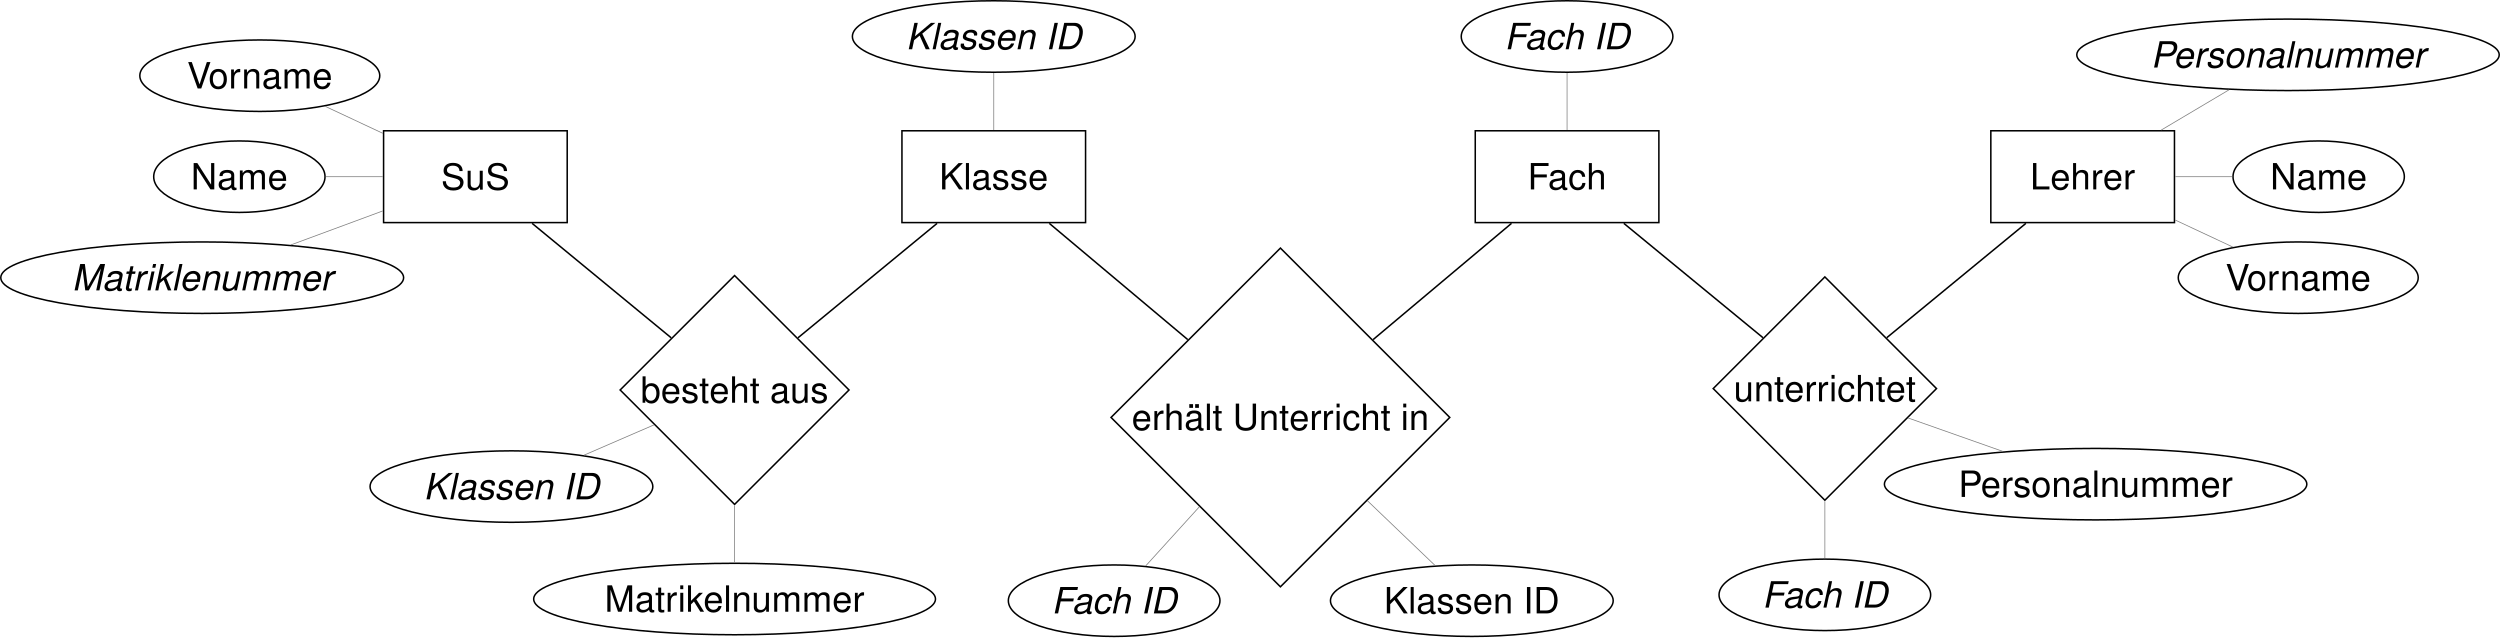
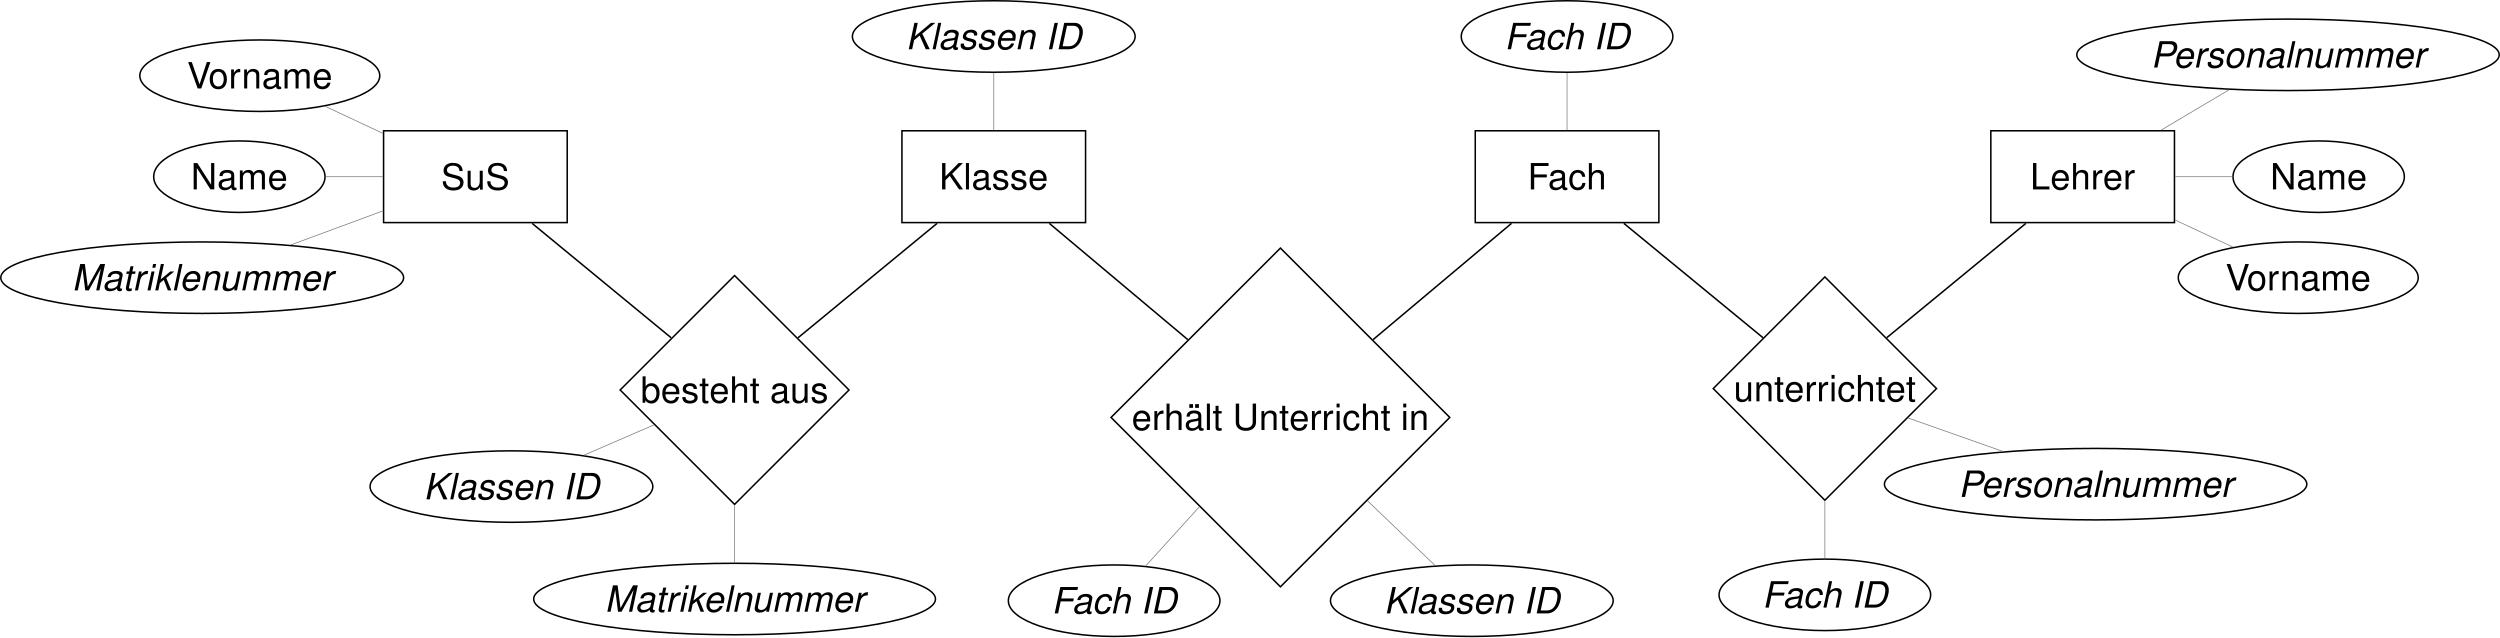
<svg xmlns="http://www.w3.org/2000/svg" xmlns:xlink="http://www.w3.org/1999/xlink" version="1.1" width="651.067pt" height="165.941pt" viewBox="-72 -72 651.067 165.941">
  <defs>
-     <path id="g3-68" d="M.839 0H3.489C5.224 0 6.289-1.301 6.289-3.442C6.289-5.573 5.233-6.874 3.489-6.874H.839V0ZM1.716-.773V-6.101H3.338C4.696-6.101 5.412-5.186 5.412-3.432C5.412-1.697 4.696-.773 3.338-.773H1.716Z" />
-     <path id="g3-70" d="M1.726-3.13H5.007V-3.904H1.726V-6.101H5.459V-6.874H.849V0H1.726V-3.13Z" />
-     <path id="g3-73" d="M1.829-6.874H.943V0H1.829V-6.874Z" />
-     <path id="g3-75" d="M1.622-2.404L2.744-3.526L5.167 0H6.204L3.376-4.073L6.176-6.874H5.045L1.622-3.394V-6.874H.745V0H1.622V-2.404Z" />
-     <path id="g3-76" d="M1.631-6.874H.754V0H5.026V-.773H1.631V-6.874Z" />
-     <path id="g3-77" d="M4.413 0L6.346-5.761V0H7.176V-6.874H5.959L3.96-.886L1.924-6.874H.707V0H1.537V-5.761L3.489 0H4.413Z" />
-     <path id="g3-78" d="M6.091-6.874H5.261V-1.254L1.669-6.874H.717V0H1.546V-5.573L5.101 0H6.091V-6.874Z" />
-     <path id="g3-80" d="M1.735-2.914H3.894C4.432-2.914 4.856-3.074 5.224-3.404C5.639-3.781 5.818-4.224 5.818-4.856C5.818-6.148 5.054-6.874 3.696-6.874H.858V0H1.735V-2.914ZM1.735-3.687V-6.101H3.564C4.403-6.101 4.903-5.648 4.903-4.894S4.403-3.687 3.564-3.687H1.735Z" />
-     <path id="g3-83" d="M5.62-4.856C5.61-6.204 4.686-6.987 3.102-6.987C1.594-6.987 .66-6.214 .66-4.969C.66-4.13 1.103-3.602 2.008-3.366L3.715-2.914C4.583-2.687 4.979-2.338 4.979-1.801C4.979-1.433 4.781-1.056 4.488-.849C4.215-.66 3.781-.556 3.225-.556C2.48-.556 1.971-.735 1.641-1.131C1.386-1.433 1.273-1.763 1.282-2.188H.453C.462-1.556 .585-1.141 .858-.764C1.33-.123 2.122 .217 3.168 .217C3.989 .217 4.658 .028 5.101-.311C5.563-.679 5.855-1.292 5.855-1.886C5.855-2.734 5.327-3.357 4.394-3.611L2.668-4.073C1.839-4.3 1.537-4.564 1.537-5.092C1.537-5.789 2.15-6.252 3.074-6.252C4.168-6.252 4.781-5.752 4.79-4.856H5.62Z" />
-     <path id="g3-85" d="M5.205-6.874V-2.046C5.205-1.122 4.535-.556 3.432-.556C2.923-.556 2.508-.679 2.178-.915C1.839-1.179 1.678-1.528 1.678-2.046V-6.874H.801V-2.046C.801-.651 1.801 .217 3.432 .217C5.045 .217 6.082-.669 6.082-2.046V-6.874H5.205Z" />
-     <path id="g3-86" d="M3.696 0L6.082-6.874H5.148L3.244-1.056L1.226-6.874H.283L2.753 0H3.696Z" />
-     <path id="g3-97" d="M5.045-.462C4.96-.443 4.922-.443 4.875-.443C4.601-.443 4.451-.585 4.451-.83V-3.734C4.451-4.611 3.809-5.082 2.593-5.082C1.876-5.082 1.282-4.875 .952-4.507C.726-4.253 .632-3.97 .613-3.479H1.405C1.471-4.083 1.829-4.356 2.565-4.356C3.272-4.356 3.668-4.092 3.668-3.621V-3.413C3.668-3.083 3.47-2.942 2.848-2.866C1.735-2.725 1.565-2.687 1.264-2.565C.688-2.329 .396-1.886 .396-1.245C.396-.349 1.018 .217 2.018 .217C2.64 .217 3.14 0 3.696-.509C3.753-.009 3.998 .217 4.507 .217C4.667 .217 4.79 .198 5.045 .132V-.462ZM3.668-1.556C3.668-1.292 3.592-1.131 3.357-.915C3.036-.622 2.65-.471 2.188-.471C1.575-.471 1.216-.764 1.216-1.264C1.216-1.782 1.565-2.046 2.404-2.169C3.234-2.282 3.404-2.32 3.668-2.442V-1.556Z" />
-     <path id="g3-98" d="M.509-6.874V0H1.216V-.632C1.594-.057 2.093 .217 2.782 .217C4.083 .217 4.931-.849 4.931-2.489C4.931-4.092 4.121-5.082 2.819-5.082C2.14-5.082 1.66-4.828 1.292-4.271V-6.874H.509ZM2.668-4.347C3.545-4.347 4.111-3.583 4.111-2.404C4.111-1.282 3.526-.519 2.668-.519C1.839-.519 1.292-1.273 1.292-2.433S1.839-4.347 2.668-4.347Z" />
-     <path id="g3-99" d="M4.441-3.281C4.403-3.762 4.3-4.073 4.111-4.347C3.772-4.809 3.178-5.082 2.489-5.082C1.16-5.082 .292-4.026 .292-2.386C.292-.792 1.141 .217 2.48 .217C3.658 .217 4.403-.49 4.498-1.697H3.706C3.574-.905 3.168-.509 2.499-.509C1.631-.509 1.113-1.216 1.113-2.386C1.113-3.621 1.622-4.356 2.48-4.356C3.14-4.356 3.555-3.97 3.649-3.281H4.441Z" />
-     <path id="g3-101" d="M4.837-2.206C4.837-2.961 4.781-3.413 4.639-3.781C4.319-4.592 3.564-5.082 2.64-5.082C1.264-5.082 .377-4.026 .377-2.404S1.235 .217 2.621 .217C3.753 .217 4.535-.424 4.733-1.499H3.941C3.725-.849 3.281-.509 2.65-.509C2.15-.509 1.726-.735 1.462-1.15C1.273-1.433 1.207-1.716 1.197-2.206H4.837ZM1.216-2.848C1.282-3.762 1.839-4.356 2.631-4.356C3.404-4.356 3.998-3.715 3.998-2.904C3.998-2.885 3.998-2.866 3.989-2.848H1.216Z" />
-     <path id="g3-104" d="M.66-6.874V0H1.443V-2.725C1.443-3.734 1.971-4.394 2.782-4.394C3.036-4.394 3.291-4.309 3.479-4.168C3.706-4.007 3.8-3.772 3.8-3.423V0H4.583V-3.734C4.583-4.564 3.989-5.082 3.027-5.082C2.329-5.082 1.905-4.865 1.443-4.262V-6.874H.66Z" />
-     <path id="g3-105" d="M1.414-4.941H.632V0H1.414V-4.941ZM1.414-6.874H.622V-5.884H1.414V-6.874Z" />
-     <path id="g3-107" d="M1.33-6.874H.547V0H1.33V-1.924L2.093-2.678L3.762 0H4.733L2.716-3.234L4.432-4.941H3.423L1.33-2.848V-6.874Z" />
-     <path id="g3-108" d="M1.433-6.874H.641V0H1.433V-6.874Z" />
-     <path id="g3-109" d="M.66-4.941V0H1.452V-3.102C1.452-3.819 1.971-4.394 2.612-4.394C3.196-4.394 3.526-4.036 3.526-3.404V0H4.319V-3.102C4.319-3.819 4.837-4.394 5.478-4.394C6.053-4.394 6.393-4.026 6.393-3.404V0H7.185V-3.706C7.185-4.592 6.676-5.082 5.752-5.082C5.092-5.082 4.696-4.884 4.234-4.328C3.941-4.856 3.545-5.082 2.904-5.082C2.244-5.082 1.81-4.837 1.386-4.243V-4.941H.66Z" />
-     <path id="g3-110" d="M.66-4.941V0H1.452V-2.725C1.452-3.734 1.98-4.394 2.791-4.394C3.413-4.394 3.809-4.017 3.809-3.423V0H4.592V-3.734C4.592-4.554 3.979-5.082 3.027-5.082C2.291-5.082 1.82-4.799 1.386-4.111V-4.941H.66Z" />
-     <path id="g3-111" d="M2.565-5.082C1.179-5.082 .339-4.092 .339-2.433S1.169 .217 2.574 .217C3.96 .217 4.809-.773 4.809-2.395C4.809-4.102 3.989-5.082 2.565-5.082ZM2.574-4.356C3.46-4.356 3.989-3.63 3.989-2.404C3.989-1.245 3.442-.509 2.574-.509C1.697-.509 1.16-1.235 1.16-2.433C1.16-3.621 1.697-4.356 2.574-4.356Z" />
-     <path id="g3-114" d="M.651-4.941V0H1.443V-2.565C1.443-3.272 1.622-3.734 1.999-4.007C2.244-4.187 2.48-4.243 3.027-4.253V-5.054C2.895-5.073 2.829-5.082 2.725-5.082C2.216-5.082 1.829-4.781 1.377-4.045V-4.941H.651Z" />
-     <path id="g3-115" d="M4.13-3.564C4.121-4.535 3.479-5.082 2.338-5.082C1.188-5.082 .443-4.488 .443-3.574C.443-2.8 .839-2.433 2.008-2.15L2.744-1.971C3.291-1.839 3.508-1.641 3.508-1.282C3.508-.82 3.046-.509 2.357-.509C1.933-.509 1.575-.632 1.377-.839C1.254-.981 1.197-1.122 1.15-1.471H.321C.358-.33 .999 .217 2.291 .217C3.536 .217 4.328-.396 4.328-1.348C4.328-2.084 3.913-2.489 2.932-2.725L2.178-2.904C1.537-3.055 1.264-3.262 1.264-3.611C1.264-4.064 1.669-4.356 2.31-4.356C2.942-4.356 3.281-4.083 3.3-3.564H4.13Z" />
-     <path id="g3-116" d="M2.395-4.941H1.584V-6.299H.801V-4.941H.132V-4.3H.801V-.566C.801-.066 1.141 .217 1.754 .217C1.942 .217 2.131 .198 2.395 .151V-.509C2.291-.481 2.169-.471 2.018-.471C1.678-.471 1.584-.566 1.584-.915V-4.3H2.395V-4.941Z" />
-     <path id="g3-117" d="M4.545 0V-4.941H3.762V-2.14C3.762-1.131 3.234-.471 2.414-.471C1.792-.471 1.396-.849 1.396-1.443V-4.941H.613V-1.131C.613-.311 1.226 .217 2.188 .217C2.914 .217 3.376-.038 3.838-.688V0H4.545Z" />
-     <path id="g3-228" d="M5.045-.462C4.96-.443 4.922-.443 4.875-.443C4.601-.443 4.451-.585 4.451-.83V-3.734C4.451-4.611 3.809-5.082 2.593-5.082C1.876-5.082 1.282-4.875 .952-4.507C.726-4.253 .632-3.97 .613-3.479H1.405C1.471-4.083 1.829-4.356 2.565-4.356C3.272-4.356 3.668-4.092 3.668-3.621V-3.413C3.668-3.083 3.47-2.942 2.848-2.866C1.735-2.725 1.565-2.687 1.264-2.565C.688-2.329 .396-1.886 .396-1.245C.396-.349 1.018 .217 2.018 .217C2.64 .217 3.14 0 3.696-.509C3.753-.009 3.998 .217 4.507 .217C4.667 .217 4.79 .198 5.045 .132V-.462ZM3.668-1.556C3.668-1.292 3.592-1.131 3.357-.915C3.036-.622 2.65-.471 2.188-.471C1.575-.471 1.216-.764 1.216-1.264C1.216-1.782 1.565-2.046 2.404-2.169C3.234-2.282 3.404-2.32 3.668-2.442V-1.556ZM2.301-6.742H1.32V-5.771H2.301V-6.742ZM3.828-6.742H2.848V-5.771H3.828V-6.742Z" />
    <path id="g1-68" d="M.839 0H3.498C4.517 0 5.375-.424 6.063-1.264C6.704-2.046 7.157-3.423 7.157-4.601C7.157-5.29 6.874-5.987 6.431-6.384C6.072-6.704 5.573-6.874 4.96-6.874H2.301L.839 0ZM1.886-.773L3.027-6.101H4.639C5.648-6.101 6.252-5.507 6.252-4.526C6.252-3.658 5.95-2.527 5.573-1.933C5.082-1.179 4.366-.773 3.508-.773H1.886Z" />
    <path id="g1-70" d="M2.404-3.13H5.676L5.837-3.904H2.565L3.036-6.101H6.761L6.921-6.874H2.31L.849 0H1.735L2.404-3.13Z" />
    <path id="g1-73" d="M3.291-6.874H2.404L.943 0H1.829L3.291-6.874Z" />
    <path id="g1-75" d="M2.131-2.348L3.583-3.545L5.167 0H6.204L4.262-4.064L7.666-6.874H6.534L2.348-3.357L3.093-6.874H2.206L.745 0H1.631L2.131-2.348Z" />
    <path id="g1-77" d="M4.403 0L7.553-5.705L6.336 0H7.176L8.637-6.874H7.402L4.139-.962L3.385-6.874H2.169L.707 0H1.546L2.763-5.705L3.489 0H4.403Z" />
    <path id="g1-80" d="M2.367-2.914H4.517C5.111-2.914 5.554-3.064 5.978-3.404C6.572-3.875 6.912-4.592 6.912-5.356C6.912-6.355 6.318-6.874 5.167-6.874H2.32L.858 0H1.744L2.367-2.914ZM2.527-3.687L3.046-6.101H4.875C5.61-6.101 6.006-5.78 6.006-5.186C6.006-4.856 5.893-4.545 5.676-4.262C5.365-3.866 4.96-3.687 4.356-3.687H2.527Z" />
    <path id="g1-97" d="M5.205-.481C5.12-.462 5.082-.462 5.045-.462C4.799-.462 4.686-.547 4.686-.735C4.686-.773 4.686-.801 4.696-.83L5.299-3.668C5.356-3.923 5.356-3.923 5.356-4.017C5.356-4.658 4.705-5.082 3.715-5.082C2.404-5.082 1.603-4.526 1.424-3.479H2.216C2.301-3.743 2.367-3.875 2.499-4.007C2.706-4.215 3.102-4.356 3.508-4.356C4.073-4.356 4.507-4.102 4.507-3.753C4.507-3.715 4.498-3.649 4.488-3.574L4.46-3.404C4.375-3.017 4.196-2.914 3.508-2.848C2.244-2.734 1.848-2.64 1.386-2.348C.896-2.037 .613-1.537 .613-.99C.613-.236 1.122 .217 1.971 .217C2.301 .217 2.697 .151 3.036 .028C3.338-.075 3.479-.17 3.866-.509V-.443V-.405C3.866-.019 4.13 .217 4.583 .217C4.686 .217 4.715 .217 4.95 .16C4.969 .151 5.026 .141 5.082 .132L5.205-.481ZM4.064-1.546C3.941-.962 3.112-.462 2.282-.462C1.744-.462 1.443-.688 1.443-1.084C1.443-1.396 1.622-1.707 1.905-1.876C2.131-2.018 2.414-2.093 2.876-2.159C3.762-2.282 3.838-2.291 4.253-2.433L4.064-1.546Z" />
    <path id="g1-99" d="M5.195-3.281L5.205-3.423C5.214-3.564 5.224-3.668 5.224-3.696C5.224-4.007 5.054-4.385 4.809-4.639C4.517-4.941 4.13-5.082 3.592-5.082C2.744-5.082 1.98-4.724 1.48-4.073C1.037-3.498 .717-2.47 .717-1.603C.717-1.16 .867-.698 1.131-.368C1.452 .038 1.876 .217 2.48 .217C3.253 .217 3.904-.057 4.337-.566C4.583-.849 4.733-1.169 4.884-1.697H4.092C3.809-.924 3.291-.509 2.612-.509C1.961-.509 1.546-.971 1.546-1.707C1.546-2.31 1.744-3.027 2.056-3.517C2.404-4.073 2.876-4.356 3.451-4.356C4.045-4.356 4.413-4.026 4.413-3.489C4.413-3.432 4.413-3.366 4.403-3.281H5.195Z" />
    <path id="g1-101" d="M5.309-2.206L5.337-2.367C5.422-2.819 5.469-3.215 5.469-3.47C5.469-4.375 4.686-5.082 3.668-5.082C2.848-5.082 2.056-4.696 1.584-4.064C1.141-3.47 .792-2.395 .792-1.631C.792-1.122 1.009-.603 1.377-.255C1.707 .066 2.122 .217 2.659 .217C3.791 .217 4.762-.481 5.054-1.499H4.262C3.923-.849 3.423-.509 2.791-.509C2.046-.509 1.622-.971 1.622-1.773C1.622-1.971 1.631-2.065 1.669-2.206H5.309ZM1.839-2.885C2.084-3.753 2.782-4.356 3.545-4.356C4.215-4.356 4.639-3.904 4.639-3.196C4.639-3.102 4.63-3.036 4.611-2.885H1.839Z" />
    <path id="g1-104" d="M2.122-6.874L.66 0H1.452L2.027-2.725C2.254-3.762 2.914-4.403 3.772-4.403C4.253-4.403 4.573-4.083 4.573-3.602C4.573-3.489 4.573-3.489 4.517-3.234L3.828 0H4.62L5.375-3.545C5.403-3.668 5.412-3.781 5.412-3.894C5.412-4.639 4.931-5.082 4.139-5.082C3.432-5.082 2.97-4.884 2.376-4.328L2.914-6.874H2.122Z" />
    <path id="g1-105" d="M2.461-4.941H1.669L.622 0H1.414L2.461-4.941ZM2.876-6.874H2.084L1.876-5.903H2.668L2.876-6.874Z" />
    <path id="g1-107" d="M2.8-6.874H2.008L.547 0H1.339L1.744-1.914L2.753-2.744L3.828 0H4.733L3.413-3.234L5.507-4.941H4.488L1.952-2.885L2.8-6.874Z" />
    <path id="g1-108" d="M2.895-6.874H2.103L.641 0H1.433L2.895-6.874Z" />
    <path id="g1-109" d="M1.716-4.941L.669 0H1.462L2.122-3.102C2.272-3.819 2.914-4.403 3.545-4.403C4.007-4.403 4.319-4.139 4.319-3.753C4.319-3.649 4.309-3.526 4.281-3.404L3.555 0H4.347L5.007-3.102C5.158-3.838 5.808-4.403 6.487-4.403C6.93-4.403 7.204-4.13 7.204-3.677C7.204-3.536 7.204-3.536 7.119-3.215L6.44 0H7.232L7.977-3.517C8.005-3.621 8.034-3.932 8.034-4.036C8.034-4.281 7.92-4.545 7.732-4.762C7.524-4.988 7.27-5.082 6.836-5.082C6.223-5.082 5.686-4.837 5.129-4.3C4.979-4.828 4.611-5.082 3.989-5.082C3.347-5.082 2.914-4.894 2.31-4.328L2.433-4.941H1.716Z" />
    <path id="g1-110" d="M1.707-4.941L.66 0H1.452L2.027-2.725C2.254-3.762 2.914-4.403 3.762-4.403C4.234-4.403 4.583-4.073 4.583-3.64C4.583-3.583 4.564-3.442 4.526-3.291L3.828 0H4.62L5.375-3.545C5.403-3.668 5.412-3.781 5.412-3.904C5.412-4.62 4.913-5.082 4.13-5.082C3.413-5.082 2.791-4.828 2.301-4.328L2.423-4.941H1.707Z" />
    <path id="g1-111" d="M3.621-5.082C2.744-5.082 1.971-4.686 1.49-3.989C1.065-3.385 .754-2.348 .754-1.546C.754-.5 1.48 .217 2.536 .217C3.442 .217 4.158-.151 4.686-.877C5.12-1.471 5.431-2.499 5.431-3.319C5.431-3.819 5.243-4.3 4.913-4.62C4.592-4.931 4.168-5.082 3.621-5.082ZM3.498-4.356C4.196-4.356 4.601-3.904 4.601-3.14C4.601-2.584 4.441-1.971 4.187-1.499C3.828-.849 3.319-.509 2.668-.509C1.999-.509 1.584-.981 1.584-1.735C1.584-2.272 1.744-2.895 1.999-3.366C2.348-4.007 2.876-4.356 3.498-4.356Z" />
    <path id="g1-114" d="M1.697-4.941L.651 0H1.443L1.99-2.565C2.235-3.715 2.904-4.29 3.941-4.253L4.111-5.054C3.989-5.073 3.913-5.082 3.809-5.082C3.262-5.082 2.838-4.837 2.254-4.168L2.414-4.941H1.697Z" />
    <path id="g1-115" d="M4.847-3.564C4.894-3.762 4.903-3.847 4.903-3.97C4.903-4.63 4.271-5.082 3.357-5.082C2.687-5.082 2.112-4.884 1.726-4.517C1.386-4.187 1.16-3.696 1.16-3.253C1.16-2.678 1.49-2.404 2.461-2.15L3.159-1.971C3.47-1.886 3.611-1.829 3.696-1.726C3.762-1.641 3.819-1.499 3.819-1.414C3.819-1.245 3.668-.952 3.517-.83C3.281-.632 2.876-.509 2.47-.509C1.82-.509 1.452-.764 1.452-1.235C1.452-1.292 1.462-1.377 1.471-1.471H.632C.585-1.254 .575-1.141 .575-.99C.575-.236 1.235 .217 2.329 .217C3.734 .217 4.649-.509 4.649-1.631C4.649-2.206 4.337-2.508 3.508-2.716L2.791-2.895C2.263-3.027 1.99-3.215 1.99-3.46C1.99-3.649 2.103-3.885 2.272-4.045C2.499-4.262 2.782-4.356 3.196-4.356C3.753-4.356 4.064-4.139 4.064-3.772C4.064-3.706 4.064-3.64 4.055-3.564H4.847Z" />
    <path id="g1-116" d="M3.451-4.941H2.612L2.904-6.299H2.112L1.82-4.941H1.15L1.018-4.309H1.688L.943-.82C.924-.726 .915-.622 .915-.528C.915-.066 1.235 .217 1.754 .217C1.942 .217 2.235 .189 2.367 .151L2.518-.537C2.225-.471 2.178-.462 2.065-.462C1.858-.462 1.726-.566 1.726-.717C1.726-.745 1.735-.792 1.744-.849L2.48-4.309H3.319L3.451-4.941Z" />
    <path id="g1-117" d="M4.554 0L5.601-4.941H4.809L4.215-2.14C3.998-1.122 3.328-.462 2.527-.462C2.018-.462 1.688-.745 1.688-1.188C1.688-1.264 1.697-1.348 1.716-1.443L2.461-4.941H1.669L.858-1.131C.839-1.037 .83-.933 .83-.811C.83-.17 1.32 .217 2.131 .217C2.866 .217 3.404-.009 3.951-.537L3.838 0H4.554Z" />
+     <path id="g3-70" d="M1.726-3.13H5.007V-3.904H1.726V-6.101H5.459V-6.874H.849V0H1.726V-3.13Z" />
+     <path id="g3-75" d="M1.622-2.404L2.744-3.526L5.167 0H6.204L3.376-4.073L6.176-6.874H5.045L1.622-3.394V-6.874H.745V0H1.622V-2.404Z" />
+     <path id="g3-76" d="M1.631-6.874H.754V0H5.026V-.773H1.631V-6.874Z" />
+     <path id="g3-78" d="M6.091-6.874H5.261V-1.254L1.669-6.874H.717V0H1.546V-5.573L5.101 0H6.091V-6.874Z" />
+     <path id="g3-83" d="M5.62-4.856C5.61-6.204 4.686-6.987 3.102-6.987C1.594-6.987 .66-6.214 .66-4.969C.66-4.13 1.103-3.602 2.008-3.366L3.715-2.914C4.583-2.687 4.979-2.338 4.979-1.801C4.979-1.433 4.781-1.056 4.488-.849C4.215-.66 3.781-.556 3.225-.556C2.48-.556 1.971-.735 1.641-1.131C1.386-1.433 1.273-1.763 1.282-2.188H.453C.462-1.556 .585-1.141 .858-.764C1.33-.123 2.122 .217 3.168 .217C3.989 .217 4.658 .028 5.101-.311C5.563-.679 5.855-1.292 5.855-1.886C5.855-2.734 5.327-3.357 4.394-3.611L2.668-4.073C1.839-4.3 1.537-4.564 1.537-5.092C1.537-5.789 2.15-6.252 3.074-6.252C4.168-6.252 4.781-5.752 4.79-4.856H5.62Z" />
+     <path id="g3-85" d="M5.205-6.874V-2.046C5.205-1.122 4.535-.556 3.432-.556C2.923-.556 2.508-.679 2.178-.915C1.839-1.179 1.678-1.528 1.678-2.046V-6.874H.801V-2.046C.801-.651 1.801 .217 3.432 .217C5.045 .217 6.082-.669 6.082-2.046V-6.874H5.205Z" />
+     <path id="g3-86" d="M3.696 0L6.082-6.874H5.148L3.244-1.056L1.226-6.874H.283L2.753 0H3.696Z" />
+     <path id="g3-97" d="M5.045-.462C4.96-.443 4.922-.443 4.875-.443C4.601-.443 4.451-.585 4.451-.83V-3.734C4.451-4.611 3.809-5.082 2.593-5.082C1.876-5.082 1.282-4.875 .952-4.507C.726-4.253 .632-3.97 .613-3.479H1.405C1.471-4.083 1.829-4.356 2.565-4.356C3.272-4.356 3.668-4.092 3.668-3.621V-3.413C3.668-3.083 3.47-2.942 2.848-2.866C1.735-2.725 1.565-2.687 1.264-2.565C.688-2.329 .396-1.886 .396-1.245C.396-.349 1.018 .217 2.018 .217C2.64 .217 3.14 0 3.696-.509C3.753-.009 3.998 .217 4.507 .217C4.667 .217 4.79 .198 5.045 .132V-.462ZM3.668-1.556C3.668-1.292 3.592-1.131 3.357-.915C3.036-.622 2.65-.471 2.188-.471C1.575-.471 1.216-.764 1.216-1.264C1.216-1.782 1.565-2.046 2.404-2.169C3.234-2.282 3.404-2.32 3.668-2.442V-1.556Z" />
+     <path id="g3-98" d="M.509-6.874V0H1.216V-.632C1.594-.057 2.093 .217 2.782 .217C4.083 .217 4.931-.849 4.931-2.489C4.931-4.092 4.121-5.082 2.819-5.082C2.14-5.082 1.66-4.828 1.292-4.271V-6.874H.509ZM2.668-4.347C3.545-4.347 4.111-3.583 4.111-2.404C4.111-1.282 3.526-.519 2.668-.519C1.839-.519 1.292-1.273 1.292-2.433S1.839-4.347 2.668-4.347Z" />
+     <path id="g3-99" d="M4.441-3.281C4.403-3.762 4.3-4.073 4.111-4.347C3.772-4.809 3.178-5.082 2.489-5.082C1.16-5.082 .292-4.026 .292-2.386C.292-.792 1.141 .217 2.48 .217C3.658 .217 4.403-.49 4.498-1.697H3.706C3.574-.905 3.168-.509 2.499-.509C1.631-.509 1.113-1.216 1.113-2.386C1.113-3.621 1.622-4.356 2.48-4.356C3.14-4.356 3.555-3.97 3.649-3.281H4.441Z" />
+     <path id="g3-101" d="M4.837-2.206C4.837-2.961 4.781-3.413 4.639-3.781C4.319-4.592 3.564-5.082 2.64-5.082C1.264-5.082 .377-4.026 .377-2.404S1.235 .217 2.621 .217C3.753 .217 4.535-.424 4.733-1.499H3.941C3.725-.849 3.281-.509 2.65-.509C2.15-.509 1.726-.735 1.462-1.15C1.273-1.433 1.207-1.716 1.197-2.206H4.837ZM1.216-2.848C1.282-3.762 1.839-4.356 2.631-4.356C3.404-4.356 3.998-3.715 3.998-2.904C3.998-2.885 3.998-2.866 3.989-2.848H1.216Z" />
+     <path id="g3-104" d="M.66-6.874V0H1.443V-2.725C1.443-3.734 1.971-4.394 2.782-4.394C3.036-4.394 3.291-4.309 3.479-4.168C3.706-4.007 3.8-3.772 3.8-3.423V0H4.583V-3.734C4.583-4.564 3.989-5.082 3.027-5.082C2.329-5.082 1.905-4.865 1.443-4.262V-6.874H.66Z" />
+     <path id="g3-105" d="M1.414-4.941H.632V0H1.414V-4.941ZM1.414-6.874H.622V-5.884H1.414V-6.874Z" />
+     <path id="g3-108" d="M1.433-6.874H.641V0H1.433V-6.874Z" />
+     <path id="g3-109" d="M.66-4.941V0H1.452V-3.102C1.452-3.819 1.971-4.394 2.612-4.394C3.196-4.394 3.526-4.036 3.526-3.404V0H4.319V-3.102C4.319-3.819 4.837-4.394 5.478-4.394C6.053-4.394 6.393-4.026 6.393-3.404V0H7.185V-3.706C7.185-4.592 6.676-5.082 5.752-5.082C5.092-5.082 4.696-4.884 4.234-4.328C3.941-4.856 3.545-5.082 2.904-5.082C2.244-5.082 1.81-4.837 1.386-4.243V-4.941H.66Z" />
+     <path id="g3-110" d="M.66-4.941V0H1.452V-2.725C1.452-3.734 1.98-4.394 2.791-4.394C3.413-4.394 3.809-4.017 3.809-3.423V0H4.592V-3.734C4.592-4.554 3.979-5.082 3.027-5.082C2.291-5.082 1.82-4.799 1.386-4.111V-4.941H.66Z" />
+     <path id="g3-111" d="M2.565-5.082C1.179-5.082 .339-4.092 .339-2.433S1.169 .217 2.574 .217C3.96 .217 4.809-.773 4.809-2.395C4.809-4.102 3.989-5.082 2.565-5.082ZM2.574-4.356C3.46-4.356 3.989-3.63 3.989-2.404C3.989-1.245 3.442-.509 2.574-.509C1.697-.509 1.16-1.235 1.16-2.433C1.16-3.621 1.697-4.356 2.574-4.356Z" />
+     <path id="g3-114" d="M.651-4.941V0H1.443V-2.565C1.443-3.272 1.622-3.734 1.999-4.007C2.244-4.187 2.48-4.243 3.027-4.253V-5.054C2.895-5.073 2.829-5.082 2.725-5.082C2.216-5.082 1.829-4.781 1.377-4.045V-4.941H.651Z" />
+     <path id="g3-115" d="M4.13-3.564C4.121-4.535 3.479-5.082 2.338-5.082C1.188-5.082 .443-4.488 .443-3.574C.443-2.8 .839-2.433 2.008-2.15L2.744-1.971C3.291-1.839 3.508-1.641 3.508-1.282C3.508-.82 3.046-.509 2.357-.509C1.933-.509 1.575-.632 1.377-.839C1.254-.981 1.197-1.122 1.15-1.471H.321C.358-.33 .999 .217 2.291 .217C3.536 .217 4.328-.396 4.328-1.348C4.328-2.084 3.913-2.489 2.932-2.725L2.178-2.904C1.537-3.055 1.264-3.262 1.264-3.611C1.264-4.064 1.669-4.356 2.31-4.356C2.942-4.356 3.281-4.083 3.3-3.564H4.13Z" />
+     <path id="g3-116" d="M2.395-4.941H1.584V-6.299H.801V-4.941H.132V-4.3H.801V-.566C.801-.066 1.141 .217 1.754 .217C1.942 .217 2.131 .198 2.395 .151V-.509C2.291-.481 2.169-.471 2.018-.471C1.678-.471 1.584-.566 1.584-.915V-4.3H2.395V-4.941Z" />
+     <path id="g3-117" d="M4.545 0V-4.941H3.762V-2.14C3.762-1.131 3.234-.471 2.414-.471C1.792-.471 1.396-.849 1.396-1.443V-4.941H.613V-1.131C.613-.311 1.226 .217 2.188 .217C2.914 .217 3.376-.038 3.838-.688V0H4.545Z" />
+     <path id="g3-228" d="M5.045-.462C4.96-.443 4.922-.443 4.875-.443C4.601-.443 4.451-.585 4.451-.83V-3.734C4.451-4.611 3.809-5.082 2.593-5.082C1.876-5.082 1.282-4.875 .952-4.507C.726-4.253 .632-3.97 .613-3.479H1.405C1.471-4.083 1.829-4.356 2.565-4.356C3.272-4.356 3.668-4.092 3.668-3.621V-3.413C3.668-3.083 3.47-2.942 2.848-2.866C1.735-2.725 1.565-2.687 1.264-2.565C.688-2.329 .396-1.886 .396-1.245C.396-.349 1.018 .217 2.018 .217C2.64 .217 3.14 0 3.696-.509C3.753-.009 3.998 .217 4.507 .217C4.667 .217 4.79 .198 5.045 .132V-.462ZM3.668-1.556C3.668-1.292 3.592-1.131 3.357-.915C3.036-.622 2.65-.471 2.188-.471C1.575-.471 1.216-.764 1.216-1.264C1.216-1.782 1.565-2.046 2.404-2.169C3.234-2.282 3.404-2.32 3.668-2.442V-1.556ZM2.301-6.742H1.32V-5.771H2.301V-6.742ZM3.828-6.742H2.848V-5.771H3.828V-6.742Z" />
  </defs>
  <g id="page1">
    <path d="M27.895-14.031H75.715V-37.941H27.895Z" stroke="#000" fill="none" stroke-width=".399" />
    <g transform="matrix(1 0 0 1 -8.9439 3.3836)">
      <use x="51.805" y="-25.985" xlink:href="#g3-83" />
      <use x="58.117" y="-25.985" xlink:href="#g3-117" />
      <use x="63.379" y="-25.985" xlink:href="#g3-83" />
    </g>
    <path d="M33.117 .316C33.117-4.824 9.629-8.992-19.344-8.992C-48.316-8.992-71.8-4.824-71.8 .316S-48.316 9.621-19.344 9.621C9.629 9.621 33.117 5.457 33.117 .316Z" stroke="#000" fill="none" stroke-width=".399" stroke-miterlimit="10" />
    <g transform="matrix(1 0 0 1 -105.0874 29.61813)">
      <use x="51.805" y="-25.985" xlink:href="#g1-77" />
      <use x="59.688" y="-25.985" xlink:href="#g1-97" />
      <use x="64.951" y="-25.985" xlink:href="#g1-116" />
      <use x="67.582" y="-25.985" xlink:href="#g1-114" />
      <use x="70.875" y="-25.985" xlink:href="#g1-105" />
      <use x="72.976" y="-25.985" xlink:href="#g1-107" />
      <use x="77.708" y="-25.985" xlink:href="#g1-108" />
      <use x="79.81" y="-25.985" xlink:href="#g1-101" />
      <use x="85.072" y="-25.985" xlink:href="#g1-110" />
      <use x="90.239" y="-25.985" xlink:href="#g1-117" />
      <use x="95.502" y="-25.985" xlink:href="#g1-109" />
      <use x="103.385" y="-25.985" xlink:href="#g1-109" />
      <use x="111.269" y="-25.985" xlink:href="#g1-101" />
      <use x="116.531" y="-25.985" xlink:href="#g1-114" />
    </g>
    <path d="M27.695-17.074L3.762-8.227" stroke="#808080" fill="none" stroke-width=".199" stroke-miterlimit="10" />
    <path d="M12.645-25.984C12.645-31.125 2.656-35.293-9.664-35.293C-21.984-35.293-31.973-31.125-31.973-25.984C-31.973-20.844-21.984-16.68-9.664-16.68C2.656-16.68 12.645-20.844 12.645-25.984Z" stroke="#000" fill="none" stroke-width=".399" stroke-miterlimit="10" />
    <g transform="matrix(1 0 0 1 -74.0898 3.3173)">
      <use x="51.805" y="-25.985" xlink:href="#g3-78" />
      <use x="58.638" y="-25.985" xlink:href="#g3-97" />
      <use x="63.9" y="-25.985" xlink:href="#g3-109" />
      <use x="71.784" y="-25.985" xlink:href="#g3-101" />
    </g>
    <path d="M27.695-25.984H12.844" stroke="#808080" fill="none" stroke-width=".199" stroke-miterlimit="10" />
    <path d="M26.902-52.285C26.902-57.426 12.914-61.594-4.344-61.594C-21.598-61.594-35.586-57.426-35.586-52.285C-35.586-47.145-21.598-42.98-4.344-42.98C12.914-42.98 26.902-47.145 26.902-52.285Z" stroke="#000" fill="none" stroke-width=".399" stroke-miterlimit="10" />
    <g transform="matrix(1 0 0 1 -75.085 -22.9834)">
      <use x="51.805" y="-25.985" xlink:href="#g3-86" />
      <use x="57.36" y="-25.985" xlink:href="#g3-111" />
      <use x="62.622" y="-25.985" xlink:href="#g3-114" />
      <use x="66.011" y="-25.985" xlink:href="#g3-110" />
      <use x="71.273" y="-25.985" xlink:href="#g3-97" />
      <use x="76.535" y="-25.985" xlink:href="#g3-109" />
      <use x="84.419" y="-25.985" xlink:href="#g3-101" />
    </g>
    <path d="M27.695-37.277L12.707-44.301" stroke="#808080" fill="none" stroke-width=".199" stroke-miterlimit="10" />
    <path d="M149.106 29.559L119.305-.242L89.5 29.559L119.305 59.359Z" stroke="#000" fill="none" stroke-width=".399" stroke-miterlimit="10" />
    <g transform="matrix(1 0 0 1 43.0328 58.8605)">
      <use x="51.805" y="-25.985" xlink:href="#g3-98" />
      <use x="57.067" y="-25.985" xlink:href="#g3-101" />
      <use x="62.329" y="-25.985" xlink:href="#g3-115" />
      <use x="67.061" y="-25.985" xlink:href="#g3-116" />
      <use x="69.692" y="-25.985" xlink:href="#g3-101" />
      <use x="74.954" y="-25.985" xlink:href="#g3-104" />
      <use x="80.217" y="-25.985" xlink:href="#g3-116" />
      <use x="85.479" y="-25.985" xlink:href="#g3-97" />
      <use x="90.741" y="-25.985" xlink:href="#g3-117" />
      <use x="96.003" y="-25.985" xlink:href="#g3-115" />
    </g>
    <path d="M98.012 54.715C98.012 49.578 81.527 45.41 61.195 45.41C40.859 45.41 24.375 49.578 24.375 54.715C24.375 59.855 40.859 64.023 61.195 64.023C81.527 64.023 98.012 59.855 98.012 54.715Z" stroke="#000" fill="none" stroke-width=".399" stroke-miterlimit="10" />
    <g transform="matrix(1 0 0 1 -13.4913 84.0187)">
      <use x="51.805" y="-25.985" xlink:href="#g1-75" />
      <use x="58.117" y="-25.985" xlink:href="#g1-108" />
      <use x="60.218" y="-25.985" xlink:href="#g1-97" />
      <use x="65.481" y="-25.985" xlink:href="#g1-115" />
      <use x="70.213" y="-25.985" xlink:href="#g1-115" />
      <use x="74.945" y="-25.985" xlink:href="#g1-101" />
      <use x="80.207" y="-25.985" xlink:href="#g1-110" />
      <use x="88.1" y="-25.985" xlink:href="#g1-73" />
      <use x="90.732" y="-25.985" xlink:href="#g1-68" />
    </g>
    <path d="M98.309 38.648L80.078 46.543" stroke="#808080" fill="none" stroke-width=".199" stroke-miterlimit="10" />
    <path d="M171.629 84C171.629 78.859 148.203 74.695 119.305 74.695C90.402 74.695 66.977 78.859 66.977 84C66.977 89.14 90.402 93.308 119.305 93.308C148.203 93.308 171.629 89.14 171.629 84Z" stroke="#000" fill="none" stroke-width=".399" stroke-miterlimit="10" />
    <g transform="matrix(1 0 0 1 33.6534 113.3027)">
-       <use x="51.805" y="-25.985" xlink:href="#g3-77" />
-       <use x="59.688" y="-25.985" xlink:href="#g3-97" />
-       <use x="64.951" y="-25.985" xlink:href="#g3-116" />
-       <use x="67.582" y="-25.985" xlink:href="#g3-114" />
-       <use x="70.875" y="-25.985" xlink:href="#g3-105" />
-       <use x="72.976" y="-25.985" xlink:href="#g3-107" />
-       <use x="77.519" y="-25.985" xlink:href="#g3-101" />
-       <use x="82.781" y="-25.985" xlink:href="#g3-108" />
-       <use x="84.883" y="-25.985" xlink:href="#g3-110" />
-       <use x="90.05" y="-25.985" xlink:href="#g3-117" />
-       <use x="95.312" y="-25.985" xlink:href="#g3-109" />
-       <use x="103.196" y="-25.985" xlink:href="#g3-109" />
-       <use x="111.08" y="-25.985" xlink:href="#g3-101" />
-       <use x="116.342" y="-25.985" xlink:href="#g3-114" />
+       <use x="51.805" y="-25.985" xlink:href="#g1-77" />
+       <use x="59.688" y="-25.985" xlink:href="#g1-97" />
+       <use x="64.951" y="-25.985" xlink:href="#g1-116" />
+       <use x="67.582" y="-25.985" xlink:href="#g1-114" />
+       <use x="70.875" y="-25.985" xlink:href="#g1-105" />
+       <use x="72.976" y="-25.985" xlink:href="#g1-107" />
+       <use x="77.519" y="-25.985" xlink:href="#g1-101" />
+       <use x="82.781" y="-25.985" xlink:href="#g1-108" />
+       <use x="84.883" y="-25.985" xlink:href="#g1-110" />
+       <use x="90.05" y="-25.985" xlink:href="#g1-117" />
+       <use x="95.312" y="-25.985" xlink:href="#g1-109" />
+       <use x="103.196" y="-25.985" xlink:href="#g1-109" />
+       <use x="111.08" y="-25.985" xlink:href="#g1-101" />
+       <use x="116.342" y="-25.985" xlink:href="#g1-114" />
    </g>
    <path d="M119.305 59.645V74.496" stroke="#808080" fill="none" stroke-width=".199" stroke-miterlimit="10" />
    <path d="M162.891-14.031H210.711V-37.941H162.891Z" stroke="#000" fill="none" stroke-width=".399" stroke-miterlimit="10" />
    <g transform="matrix(1 0 0 1 120.7954 3.3173)">
      <use x="51.805" y="-25.985" xlink:href="#g3-75" />
      <use x="58.117" y="-25.985" xlink:href="#g3-108" />
      <use x="60.218" y="-25.985" xlink:href="#g3-97" />
      <use x="65.481" y="-25.985" xlink:href="#g3-115" />
      <use x="70.213" y="-25.985" xlink:href="#g3-115" />
      <use x="74.945" y="-25.985" xlink:href="#g3-101" />
    </g>
    <path d="M223.621-62.496C223.621-67.633 207.137-71.801 186.801-71.801S149.984-67.633 149.984-62.496C149.984-57.355 166.465-53.188 186.801-53.188S223.621-57.355 223.621-62.496Z" stroke="#000" fill="none" stroke-width=".399" stroke-miterlimit="10" />
    <g transform="matrix(1 0 0 1 112.1164 -33.1928)">
      <use x="51.805" y="-25.985" xlink:href="#g1-75" />
      <use x="58.117" y="-25.985" xlink:href="#g1-108" />
      <use x="60.218" y="-25.985" xlink:href="#g1-97" />
      <use x="65.481" y="-25.985" xlink:href="#g1-115" />
      <use x="70.213" y="-25.985" xlink:href="#g1-115" />
      <use x="74.945" y="-25.985" xlink:href="#g1-101" />
      <use x="80.207" y="-25.985" xlink:href="#g1-110" />
      <use x="88.1" y="-25.985" xlink:href="#g1-73" />
      <use x="90.732" y="-25.985" xlink:href="#g1-68" />
    </g>
    <path d="M186.801-38.141V-52.988" stroke="#808080" fill="none" stroke-width=".199" stroke-miterlimit="10" />
    <path d="M305.559 36.711L261.454-7.394L217.344 36.711L261.454 80.82Z" stroke="#000" fill="none" stroke-width=".399" stroke-miterlimit="10" />
    <g transform="matrix(1 0 0 1 170.9194 65.9706)">
      <use x="51.805" y="-25.985" xlink:href="#g3-101" />
      <use x="57.067" y="-25.985" xlink:href="#g3-114" />
      <use x="60.218" y="-25.985" xlink:href="#g3-104" />
      <use x="65.481" y="-25.985" xlink:href="#g3-228" />
      <use x="70.743" y="-25.985" xlink:href="#g3-108" />
      <use x="72.844" y="-25.985" xlink:href="#g3-116" />
      <use x="78.106" y="-25.985" xlink:href="#g3-85" />
      <use x="84.939" y="-25.985" xlink:href="#g3-110" />
      <use x="90.201" y="-25.985" xlink:href="#g3-116" />
      <use x="92.832" y="-25.985" xlink:href="#g3-101" />
      <use x="98.095" y="-25.985" xlink:href="#g3-114" />
      <use x="101.246" y="-25.985" xlink:href="#g3-114" />
      <use x="104.54" y="-25.985" xlink:href="#g3-105" />
      <use x="106.641" y="-25.985" xlink:href="#g3-99" />
      <use x="111.373" y="-25.985" xlink:href="#g3-104" />
      <use x="116.635" y="-25.985" xlink:href="#g3-116" />
      <use x="121.897" y="-25.985" xlink:href="#g3-105" />
      <use x="123.998" y="-25.985" xlink:href="#g3-110" />
    </g>
    <path d="M245.711 84.437C245.711 79.297 233.371 75.129 218.153 75.129C202.934 75.129 190.598 79.297 190.598 84.437C190.598 89.574 202.934 93.742 218.153 93.742C233.371 93.742 245.711 89.574 245.711 84.437Z" stroke="#000" fill="none" stroke-width=".399" stroke-miterlimit="10" />
    <g transform="matrix(1 0 0 1 150.0174 113.7381)">
      <use x="51.805" y="-25.985" xlink:href="#g1-70" />
      <use x="57.114" y="-25.985" xlink:href="#g1-97" />
      <use x="62.376" y="-25.985" xlink:href="#g1-99" />
      <use x="67.109" y="-25.985" xlink:href="#g1-104" />
      <use x="75.002" y="-25.985" xlink:href="#g1-73" />
      <use x="77.633" y="-25.985" xlink:href="#g1-68" />
    </g>
    <path d="M240.336 59.988L226.387 75.359" stroke="#808080" fill="none" stroke-width=".199" stroke-miterlimit="10" />
    <path d="M348.121 84.437C348.121 79.297 331.637 75.129 311.301 75.129C290.969 75.129 274.485 79.297 274.485 84.437C274.485 89.574 290.969 93.742 311.301 93.742C331.637 93.742 348.121 89.574 348.121 84.437Z" stroke="#000" fill="none" stroke-width=".399" stroke-miterlimit="10" />
    <g transform="matrix(1 0 0 1 236.6164 113.7381)">
-       <use x="51.805" y="-25.985" xlink:href="#g3-75" />
-       <use x="58.117" y="-25.985" xlink:href="#g3-108" />
-       <use x="60.218" y="-25.985" xlink:href="#g3-97" />
-       <use x="65.481" y="-25.985" xlink:href="#g3-115" />
-       <use x="70.213" y="-25.985" xlink:href="#g3-115" />
-       <use x="74.945" y="-25.985" xlink:href="#g3-101" />
-       <use x="80.207" y="-25.985" xlink:href="#g3-110" />
-       <use x="88.1" y="-25.985" xlink:href="#g3-73" />
-       <use x="90.732" y="-25.985" xlink:href="#g3-68" />
+       <use x="51.805" y="-25.985" xlink:href="#g1-75" />
+       <use x="58.117" y="-25.985" xlink:href="#g1-108" />
+       <use x="60.218" y="-25.985" xlink:href="#g1-97" />
+       <use x="65.481" y="-25.985" xlink:href="#g1-115" />
+       <use x="70.213" y="-25.985" xlink:href="#g1-115" />
+       <use x="74.945" y="-25.985" xlink:href="#g1-101" />
+       <use x="80.207" y="-25.985" xlink:href="#g1-110" />
+       <use x="88.1" y="-25.985" xlink:href="#g1-73" />
+       <use x="90.732" y="-25.985" xlink:href="#g1-68" />
    </g>
    <path d="M284.133 58.426L301.711 75.254" stroke="#808080" fill="none" stroke-width=".199" stroke-miterlimit="10" />
    <path d="M312.196-14.031H360.016V-37.941H312.196Z" stroke="#000" fill="none" stroke-width=".399" stroke-miterlimit="10" />
    <g transform="matrix(1 0 0 1 274.0164 3.3173)">
      <use x="51.805" y="-25.985" xlink:href="#g3-70" />
      <use x="57.114" y="-25.985" xlink:href="#g3-97" />
      <use x="62.376" y="-25.985" xlink:href="#g3-99" />
      <use x="67.109" y="-25.985" xlink:href="#g3-104" />
    </g>
    <path d="M363.661-62.496C363.661-67.633 351.325-71.801 336.106-71.801C320.883-71.801 308.547-67.633 308.547-62.496C308.547-57.355 320.883-53.188 336.106-53.188C351.325-53.188 363.661-57.355 363.661-62.496Z" stroke="#000" fill="none" stroke-width=".399" stroke-miterlimit="10" />
    <g transform="matrix(1 0 0 1 267.9684 -33.1928)">
      <use x="51.805" y="-25.985" xlink:href="#g1-70" />
      <use x="57.114" y="-25.985" xlink:href="#g1-97" />
      <use x="62.376" y="-25.985" xlink:href="#g1-99" />
      <use x="67.109" y="-25.985" xlink:href="#g1-104" />
      <use x="75.002" y="-25.985" xlink:href="#g1-73" />
      <use x="77.633" y="-25.985" xlink:href="#g1-68" />
    </g>
    <path d="M336.106-38.141V-52.988" stroke="#808080" fill="none" stroke-width=".199" stroke-miterlimit="10" />
    <path d="M432.317 29.195L403.243 .117L374.164 29.195L403.243 58.273Z" stroke="#000" fill="none" stroke-width=".399" stroke-miterlimit="10" />
    <g transform="matrix(1 0 0 1 327.6944 58.4985)">
      <use x="51.805" y="-25.985" xlink:href="#g3-117" />
      <use x="57.067" y="-25.985" xlink:href="#g3-110" />
      <use x="62.329" y="-25.985" xlink:href="#g3-116" />
      <use x="64.96" y="-25.985" xlink:href="#g3-101" />
      <use x="70.222" y="-25.985" xlink:href="#g3-114" />
      <use x="73.374" y="-25.985" xlink:href="#g3-114" />
      <use x="76.667" y="-25.985" xlink:href="#g3-105" />
      <use x="78.768" y="-25.985" xlink:href="#g3-99" />
      <use x="83.501" y="-25.985" xlink:href="#g3-104" />
      <use x="88.763" y="-25.985" xlink:href="#g3-116" />
      <use x="91.394" y="-25.985" xlink:href="#g3-101" />
      <use x="96.656" y="-25.985" xlink:href="#g3-116" />
    </g>
    <path d="M430.797 82.914C430.797 77.773 418.461 73.606 403.243 73.606C388.02 73.606 375.684 77.773 375.684 82.914C375.684 88.054 388.02 92.219 403.243 92.219C418.461 92.219 430.797 88.054 430.797 82.914Z" stroke="#000" fill="none" stroke-width=".399" stroke-miterlimit="10" />
    <g transform="matrix(1 0 0 1 335.1044 112.2158)">
      <use x="51.805" y="-25.985" xlink:href="#g1-70" />
      <use x="57.114" y="-25.985" xlink:href="#g1-97" />
      <use x="62.376" y="-25.985" xlink:href="#g1-99" />
      <use x="67.109" y="-25.985" xlink:href="#g1-104" />
      <use x="75.002" y="-25.985" xlink:href="#g1-73" />
      <use x="77.633" y="-25.985" xlink:href="#g1-68" />
    </g>
    <path d="M403.243 58.559V73.406" stroke="#808080" fill="none" stroke-width=".199" stroke-miterlimit="10" />
    <path d="M528.762 54.09C528.762 48.949 504.133 44.781 473.754 44.781C443.371 44.781 418.746 48.949 418.746 54.09C418.746 59.23 443.371 63.395 473.754 63.395C504.133 63.395 528.762 59.23 528.762 54.09Z" stroke="#000" fill="none" stroke-width=".399" stroke-miterlimit="10" />
    <g transform="matrix(1 0 0 1 386.2054 83.3916)">
-       <use x="51.805" y="-25.985" xlink:href="#g3-80" />
-       <use x="57.644" y="-25.985" xlink:href="#g3-101" />
-       <use x="62.906" y="-25.985" xlink:href="#g3-114" />
-       <use x="66.058" y="-25.985" xlink:href="#g3-115" />
-       <use x="70.79" y="-25.985" xlink:href="#g3-111" />
-       <use x="76.052" y="-25.985" xlink:href="#g3-110" />
-       <use x="81.315" y="-25.985" xlink:href="#g3-97" />
-       <use x="86.577" y="-25.985" xlink:href="#g3-108" />
-       <use x="88.678" y="-25.985" xlink:href="#g3-110" />
-       <use x="93.845" y="-25.985" xlink:href="#g3-117" />
-       <use x="99.108" y="-25.985" xlink:href="#g3-109" />
-       <use x="106.991" y="-25.985" xlink:href="#g3-109" />
-       <use x="114.875" y="-25.985" xlink:href="#g3-101" />
-       <use x="120.137" y="-25.985" xlink:href="#g3-114" />
+       <use x="51.805" y="-25.985" xlink:href="#g1-80" />
+       <use x="57.644" y="-25.985" xlink:href="#g1-101" />
+       <use x="62.906" y="-25.985" xlink:href="#g1-114" />
+       <use x="66.058" y="-25.985" xlink:href="#g1-115" />
+       <use x="70.79" y="-25.985" xlink:href="#g1-111" />
+       <use x="76.052" y="-25.985" xlink:href="#g1-110" />
+       <use x="81.315" y="-25.985" xlink:href="#g1-97" />
+       <use x="86.577" y="-25.985" xlink:href="#g1-108" />
+       <use x="88.678" y="-25.985" xlink:href="#g1-110" />
+       <use x="93.845" y="-25.985" xlink:href="#g1-117" />
+       <use x="99.108" y="-25.985" xlink:href="#g1-109" />
+       <use x="106.991" y="-25.985" xlink:href="#g1-109" />
+       <use x="114.875" y="-25.985" xlink:href="#g1-101" />
+       <use x="120.137" y="-25.985" xlink:href="#g1-114" />
    </g>
    <path d="M424.942 36.859L449.555 45.547" stroke="#808080" fill="none" stroke-width=".199" stroke-miterlimit="10" />
    <path d="M446.465-14.031H494.289V-37.941H446.465Z" stroke="#000" fill="none" stroke-width=".399" stroke-miterlimit="10" />
    <g transform="matrix(1 0 0 1 404.8964 3.3173)">
      <use x="51.805" y="-25.985" xlink:href="#g3-76" />
      <use x="57.067" y="-25.985" xlink:href="#g3-101" />
      <use x="62.329" y="-25.985" xlink:href="#g3-104" />
      <use x="67.591" y="-25.985" xlink:href="#g3-114" />
      <use x="70.743" y="-25.985" xlink:href="#g3-101" />
      <use x="76.005" y="-25.985" xlink:href="#g3-114" />
    </g>
    <path d="M578.868-57.723C578.868-62.859 554.239-67.027 523.86-67.027C493.477-67.027 468.848-62.859 468.848-57.723C468.848-52.582 493.477-48.414 523.86-48.414C554.239-48.414 578.868-52.582 578.868-57.723Z" stroke="#000" fill="none" stroke-width=".399" stroke-miterlimit="10" />
    <g transform="matrix(1 0 0 1 436.3104 -28.4189)">
      <use x="51.805" y="-25.985" xlink:href="#g1-80" />
      <use x="57.644" y="-25.985" xlink:href="#g1-101" />
      <use x="62.906" y="-25.985" xlink:href="#g1-114" />
      <use x="66.058" y="-25.985" xlink:href="#g1-115" />
      <use x="70.79" y="-25.985" xlink:href="#g1-111" />
      <use x="76.052" y="-25.985" xlink:href="#g1-110" />
      <use x="81.315" y="-25.985" xlink:href="#g1-97" />
      <use x="86.577" y="-25.985" xlink:href="#g1-108" />
      <use x="88.678" y="-25.985" xlink:href="#g1-110" />
      <use x="93.845" y="-25.985" xlink:href="#g1-117" />
      <use x="99.108" y="-25.985" xlink:href="#g1-109" />
      <use x="106.991" y="-25.985" xlink:href="#g1-109" />
      <use x="114.875" y="-25.985" xlink:href="#g1-101" />
      <use x="120.137" y="-25.985" xlink:href="#g1-114" />
    </g>
    <path d="M490.86-38.141L508.473-48.594" stroke="#808080" fill="none" stroke-width=".199" stroke-miterlimit="10" />
    <path d="M554.157-25.984C554.157-31.125 544.168-35.293 531.848-35.293C519.524-35.293 509.536-31.125 509.536-25.984C509.536-20.844 519.524-16.68 531.848-16.68C544.168-16.68 554.157-20.844 554.157-25.984Z" stroke="#000" fill="none" stroke-width=".399" stroke-miterlimit="10" />
    <g transform="matrix(1 0 0 1 467.4204 3.3173)">
      <use x="51.805" y="-25.985" xlink:href="#g3-78" />
      <use x="58.638" y="-25.985" xlink:href="#g3-97" />
      <use x="63.9" y="-25.985" xlink:href="#g3-109" />
      <use x="71.784" y="-25.985" xlink:href="#g3-101" />
    </g>
    <path d="M494.489-25.984H509.336" stroke="#808080" fill="none" stroke-width=".199" stroke-miterlimit="10" />
    <path d="M557.77 .316C557.77-4.824 543.782-8.992 526.524-8.992S495.278-4.824 495.278 .316S509.266 9.621 526.524 9.621S557.77 5.457 557.77 .316Z" stroke="#000" fill="none" stroke-width=".399" stroke-miterlimit="10" />
    <g transform="matrix(1 0 0 1 455.7804 29.61813)">
      <use x="51.805" y="-25.985" xlink:href="#g3-86" />
      <use x="57.36" y="-25.985" xlink:href="#g3-111" />
      <use x="62.622" y="-25.985" xlink:href="#g3-114" />
      <use x="66.011" y="-25.985" xlink:href="#g3-110" />
      <use x="71.273" y="-25.985" xlink:href="#g3-97" />
      <use x="76.535" y="-25.985" xlink:href="#g3-109" />
      <use x="84.419" y="-25.985" xlink:href="#g3-101" />
    </g>
    <path d="M494.489-14.691L509.473-7.672" stroke="#808080" fill="none" stroke-width=".199" stroke-miterlimit="10" />
    <path d="M66.574-13.832L102.797 15.977" stroke="#000" fill="none" stroke-width=".399" stroke-miterlimit="10" />
    <path d="M135.809 15.977L172.039-13.832" stroke="#000" fill="none" stroke-width=".399" stroke-miterlimit="10" />
    <path d="M201.266-13.832L237.325 16.445" stroke="#000" fill="none" stroke-width=".399" stroke-miterlimit="10" />
    <path d="M285.586 16.445L321.637-13.832" stroke="#000" fill="none" stroke-width=".399" stroke-miterlimit="10" />
    <path d="M350.883-13.832L387.125 15.949" stroke="#000" fill="none" stroke-width=".399" stroke-miterlimit="10" />
    <path d="M419.36 15.949L455.594-13.832" stroke="#000" fill="none" stroke-width=".399" stroke-miterlimit="10" />
  </g>
</svg>
